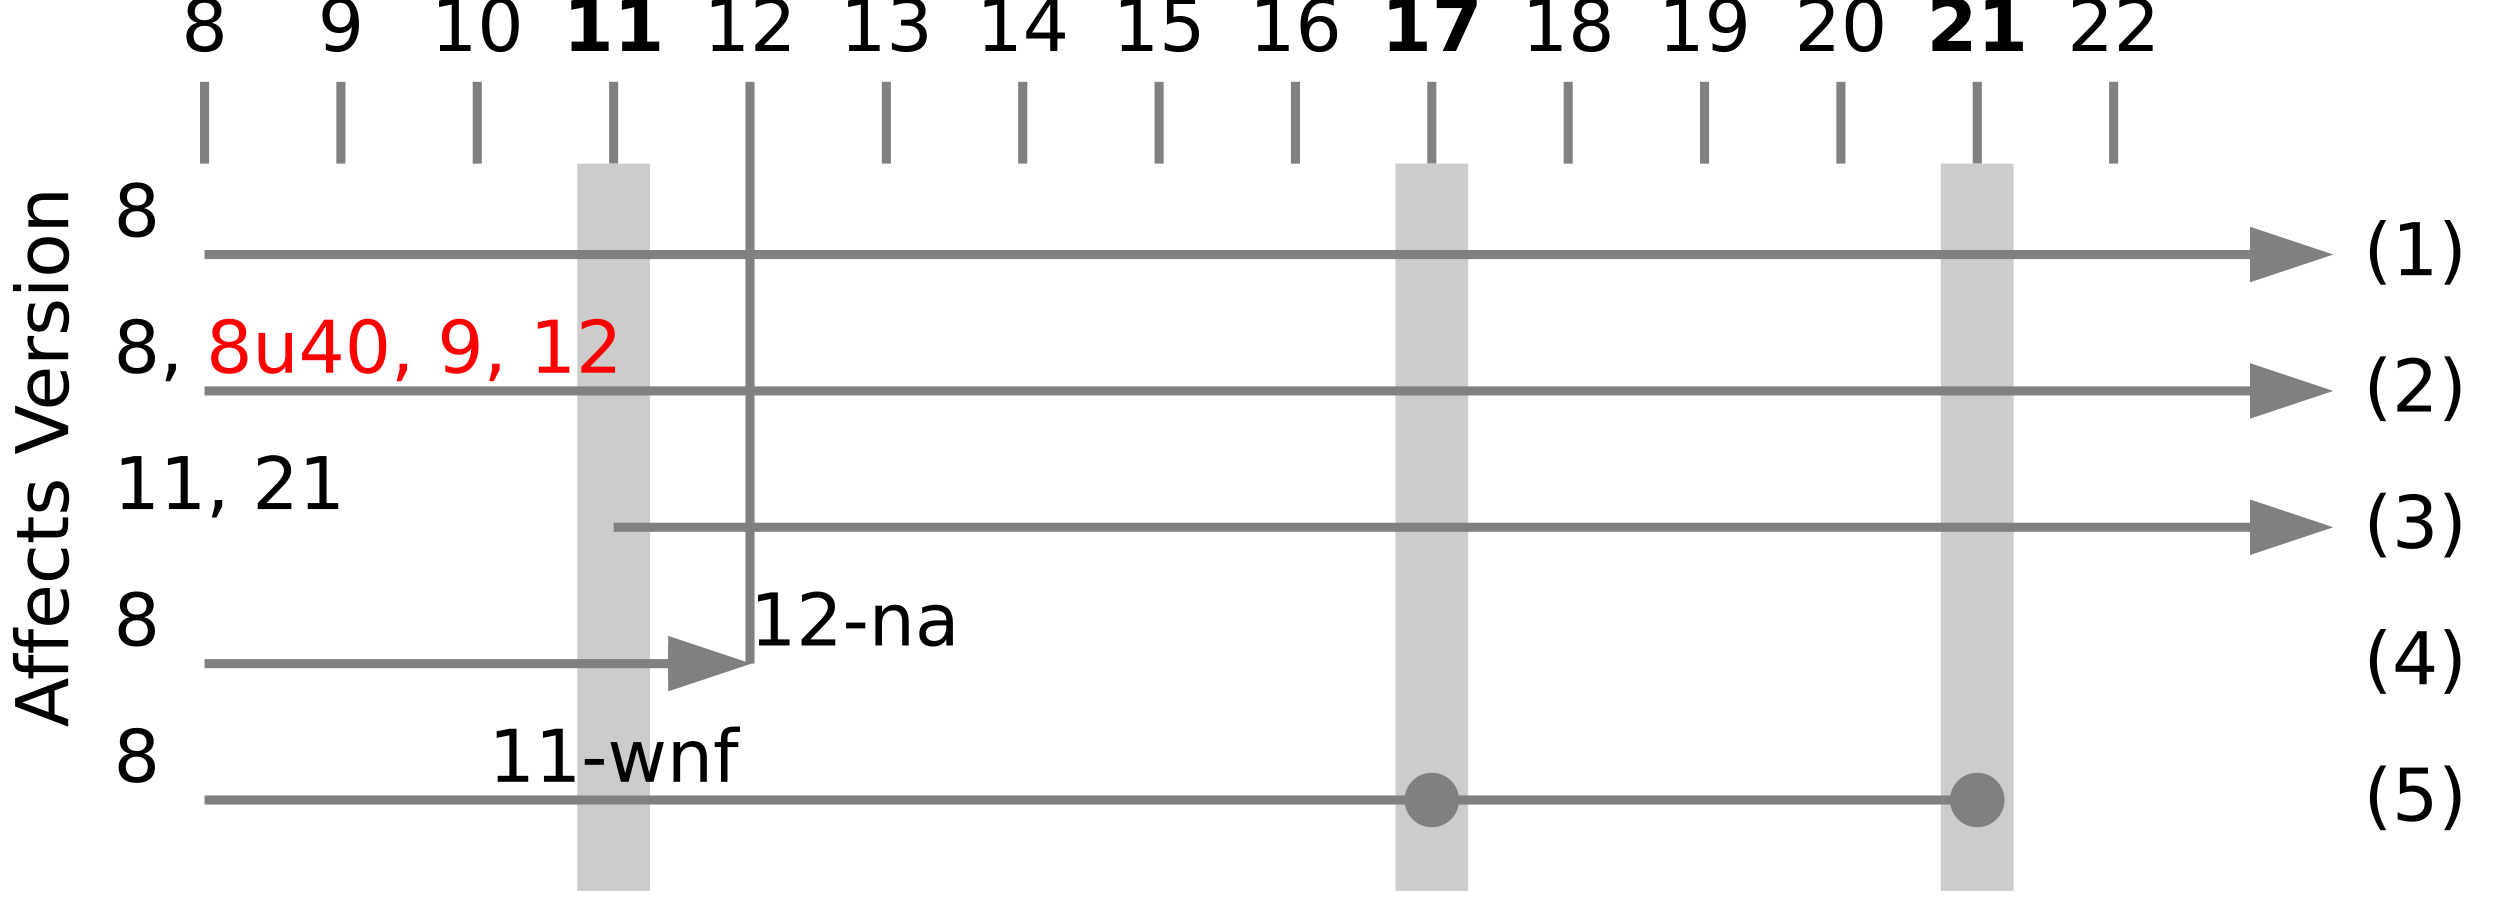
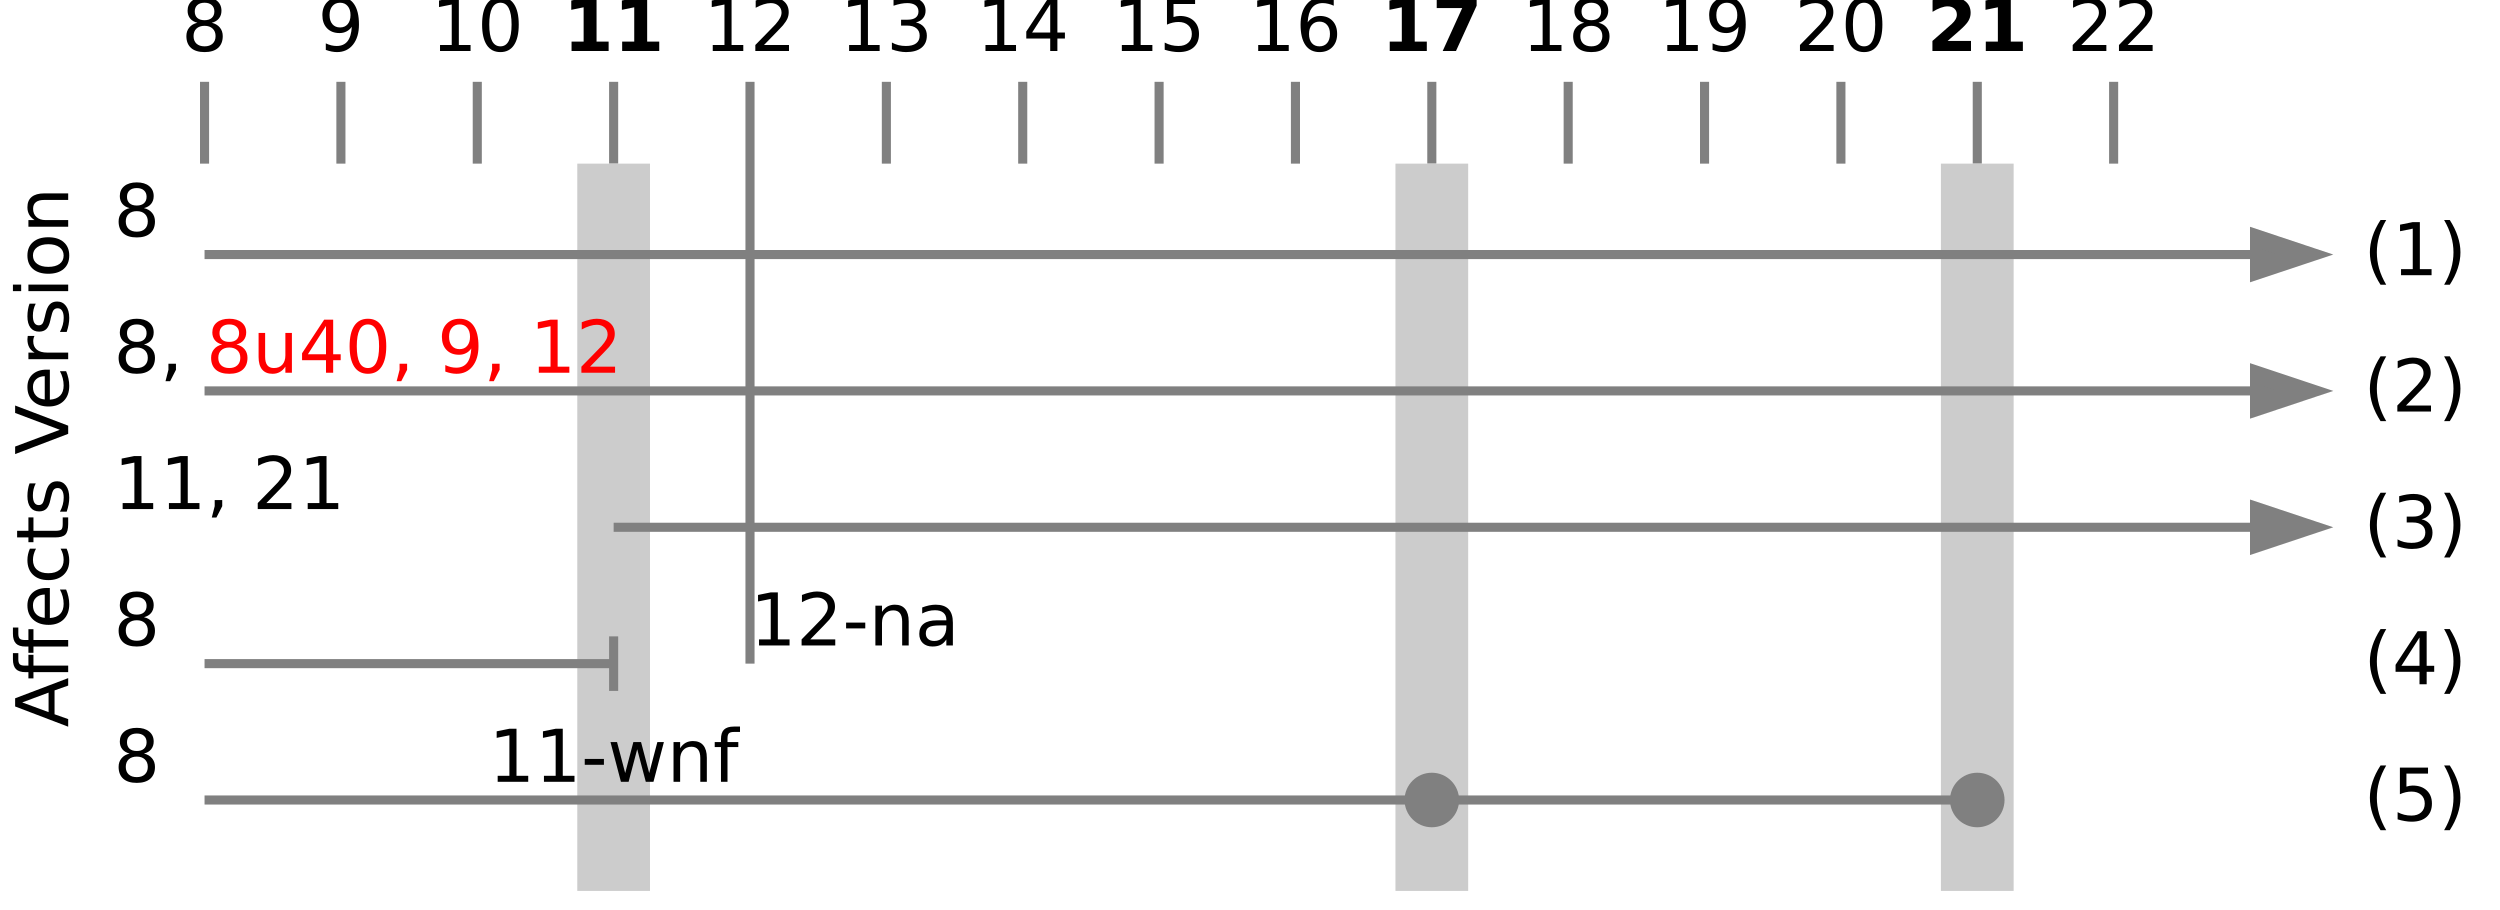
<svg xmlns="http://www.w3.org/2000/svg" width="550" height="200" version="1.1">
  <style>
        rect {
            fill: none;
            stroke: black;
            stroke-width: 1;
        }
        text {
            font: 16px 'DejaVu Sans', sans-serif;
        }
        #head text {
            text-anchor: middle;
            dominant-baseline: text-bottom;
        }
        #refs text {
            dominant-baseline: middle;
        }
        text.lts {
            font-weight: bold;
        }
        #headlines line, #timeline path {
            stroke: #808080;
            stroke-width: 2;
        }
        #lts-lines line {
            stroke: #CCCCCC;
            stroke-width: 16;
        }
    </style>
  <text x="15" y="160" transform="rotate(-90 15, 160)">Affects Version</text>
  <g id="head">
    <text x="45" y="15">8</text>
    <text x="75" y="15">9</text>
    <text x="105" y="15">10</text>
    <text x="135" y="15" class="lts">11</text>
    <text x="165" y="15">12</text>
    <text x="195" y="15">13</text>
    <text x="225" y="15">14</text>
    <text x="255" y="15">15</text>
    <text x="285" y="15">16</text>
    <text x="315" y="15" class="lts">17</text>
    <text x="345" y="15">18</text>
    <text x="375" y="15">19</text>
    <text x="405" y="15">20</text>
    <text x="435" y="15" class="lts">21</text>
    <text x="465" y="15">22</text>
  </g>
  <g id="headlines">
    <line x1="45" y1="18" x2="45" y2="36" />
    <line x1="75" y1="18" x2="75" y2="36" />
    <line x1="105" y1="18" x2="105" y2="36" />
    <line x1="135" y1="18" x2="135" y2="36" />
    <line x1="165" y1="18" x2="165" y2="146" />
    <line x1="195" y1="18" x2="195" y2="36" />
    <line x1="225" y1="18" x2="225" y2="36" />
    <line x1="255" y1="18" x2="255" y2="36" />
    <line x1="285" y1="18" x2="285" y2="36" />
    <line x1="315" y1="18" x2="315" y2="36" />
    <line x1="345" y1="18" x2="345" y2="36" />
    <line x1="375" y1="18" x2="375" y2="36" />
    <line x1="405" y1="18" x2="405" y2="36" />
    <line x1="435" y1="18" x2="435" y2="36" />
    <line x1="465" y1="18" x2="465" y2="36" />
  </g>
  <g id="lts-lines">
    <line x1="135" y1="36" x2="135" y2="196" />
    <line x1="315" y1="36" x2="315" y2="196" />
    <line x1="435" y1="36" x2="435" y2="196" />
  </g>
  <g id="timeline">
    <defs>
      <marker id="arrow" viewBox="0 0 20 18" refX="0" refY="9" markerWidth="20" markerHeight="18" orient="auto">
        <path d="M 0 7 L 6 9 L 0 11 Z" fill="#808080" />
      </marker>
      <marker id="circle" viewBox="0 0 12 12" refX="6" refY="6" markerWidth="12" markerHeight="12" orient="auto">
        <circle cx="6" cy="6" r="3" fill="#808080" />
      </marker>
    </defs>
    <text x="25" y="52">8</text>
    <path d="M 45, 56 L 495, 56" marker-end="url(#arrow)" />
    <text x="25" y="82">8,
        <tspan fill="red">8u40, 9, 12</tspan>
    </text>
    <path d="M 45, 86 L 495, 86" marker-end="url(#arrow)" />
    <text x="25" y="112">11, 21</text>
    <path d="M 135, 116 L 495, 116" marker-end="url(#arrow)" />
    <text x="25" y="142">8</text>
    <text x="165" y="142">12-na</text>
-     <path d="M 45, 146 L 147, 146" marker-end="url(#arrow)" />
+     <path d="M  45, 146 L 135, 146              M 135, 152 L 135, 140" />
    <text x="25" y="172">8</text>
    <text x="135" y="172" style="text-anchor: middle">11-wnf</text>
    <path d="M 45, 176 L 315, 176 L 435, 176" marker-mid="url(#circle)" marker-end="url(#circle)" />
  </g>
  <g id="refs">
    <text x="520" y="56">(1)</text>
    <text x="520" y="86">(2)</text>
    <text x="520" y="116">(3)</text>
    <text x="520" y="146">(4)</text>
    <text x="520" y="176">(5)</text>
  </g>
</svg>
